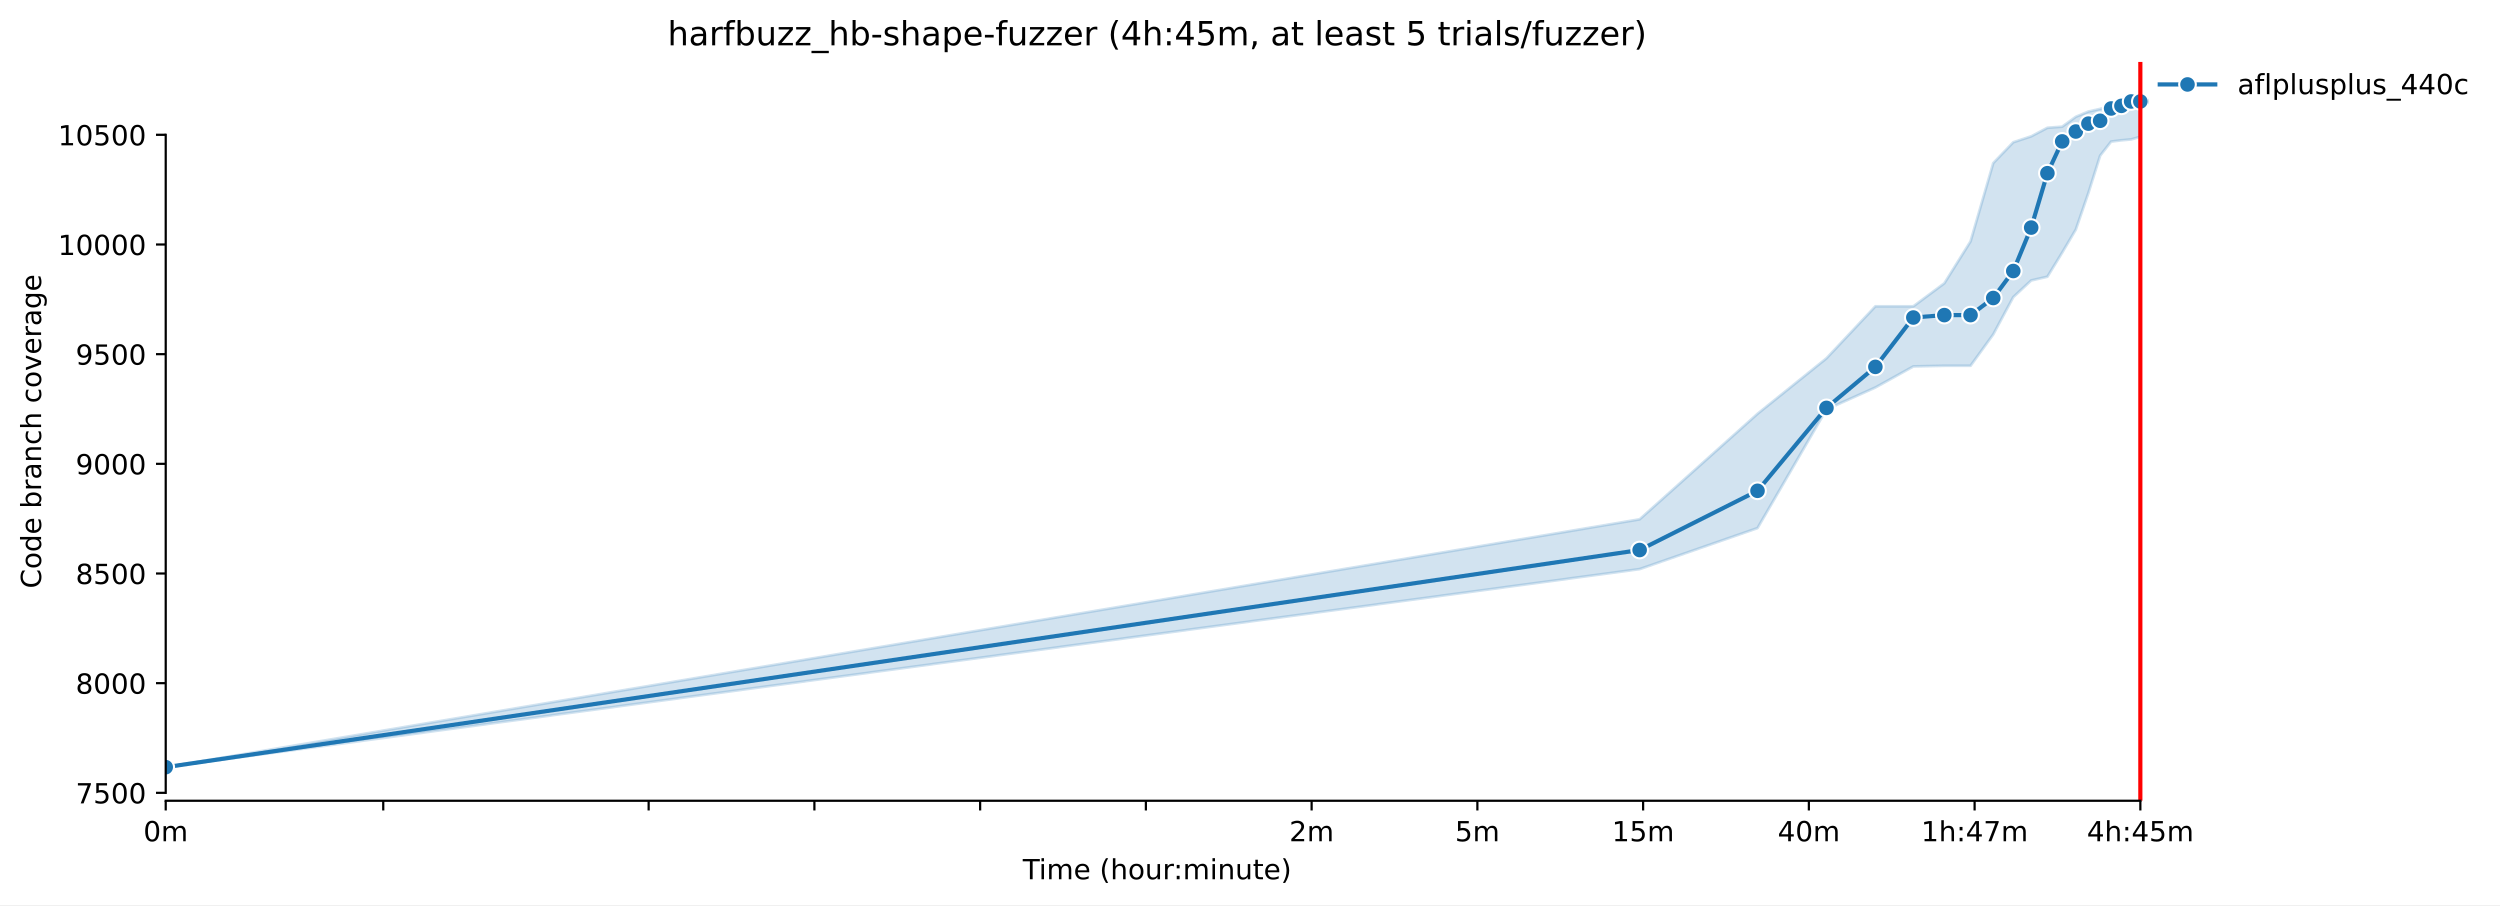
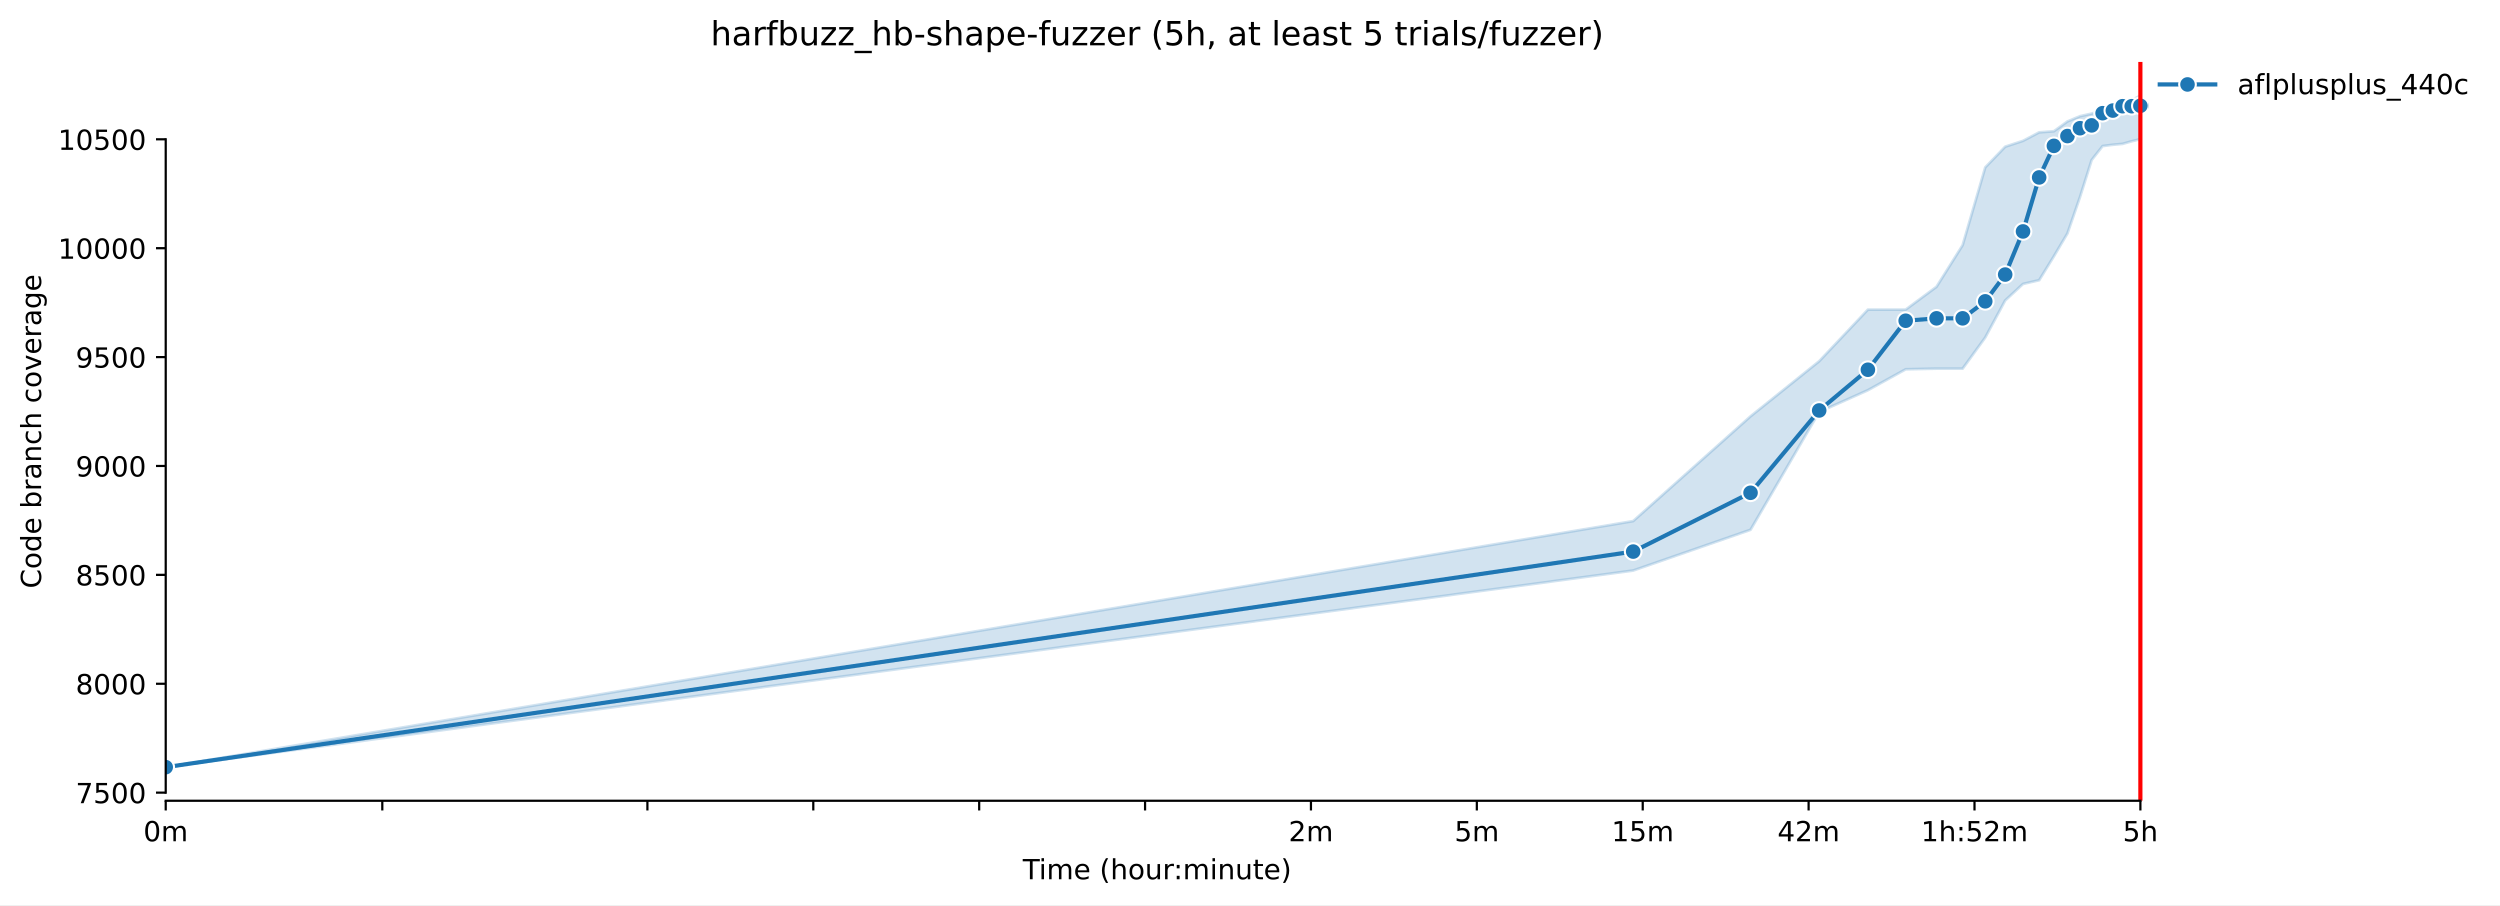
<svg xmlns="http://www.w3.org/2000/svg" xmlns:xlink="http://www.w3.org/1999/xlink" width="900.49pt" height="325.986pt" viewBox="0 0 900.49 325.986" version="1.1">
  <defs>
    <style type="text/css">*{stroke-linejoin: round; stroke-linecap: butt}</style>
  </defs>
  <g id="figure_1">
    <g id="patch_1">
      <path d="M 0 325.986  L 900.49 325.986  L 900.49 0  L 0 0  z " style="fill: #ffffff" />
    </g>
    <g id="axes_1">
      <g id="patch_2">
        <path d="M 59.691 288.43  L 773.931 288.43  L 773.931 22.318  L 59.691 22.318  z " style="fill: #ffffff" />
      </g>
      <g id="FillBetweenPolyCollection_1">
        <defs>
-           <path id="ma1eedfccfa" d="M 59.691 -49.652  L 59.691 -49.652  L 590.593 -120.996  L 633.049 -135.77  L 657.884 -178.513  L 675.505 -186.414  L 689.172 -193.998  L 700.34 -194.235  L 709.781 -194.235  L 717.96 -205.533  L 725.175 -218.965  L 731.628 -224.969  L 737.466 -226.312  L 742.795 -235.003  L 747.698 -243.299  L 752.237 -256.493  L 756.463 -269.924  L 760.416 -274.981  L 764.13 -275.455  L 767.631 -275.771  L 770.942 -276.719  L 770.942 -291.572  L 770.942 -291.572  L 767.631 -290.703  L 764.13 -289.439  L 760.416 -288.017  L 756.463 -286.753  L 752.237 -285.805  L 747.698 -283.909  L 742.795 -280.353  L 737.466 -279.958  L 731.628 -276.877  L 725.175 -274.744  L 717.96 -267.238  L 709.781 -239.032  L 700.34 -223.942  L 689.172 -215.646  L 675.505 -215.646  L 657.884 -196.922  L 633.049 -176.933  L 590.593 -138.93  L 59.691 -49.652  z " style="stroke: #1f77b4; stroke-opacity: 0.2" />
+           <path id="m41f270284f" d="M 59.691 -49.652  L 59.691 -49.652  L 588.268 -120.487  L 630.538 -135.156  L 655.264 -177.594  L 672.808 -185.438  L 686.415 -192.969  L 697.534 -193.204  L 706.934 -193.204  L 715.078 -204.421  L 722.26 -217.757  L 728.685 -223.719  L 734.498 -225.052  L 739.804 -233.681  L 744.685 -241.917  L 749.204 -255.018  L 753.412 -268.353  L 757.347 -273.373  L 761.044 -273.844  L 764.53 -274.158  L 767.827 -275.099  L 770.955 -275.884  L 770.955 -291.572  L 770.955 -291.572  L 767.827 -289.846  L 764.53 -288.984  L 761.044 -287.729  L 757.347 -286.317  L 753.412 -285.061  L 749.204 -284.12  L 744.685 -282.237  L 739.804 -278.708  L 734.498 -278.315  L 728.685 -275.256  L 722.26 -273.138  L 715.078 -265.686  L 706.934 -237.682  L 697.534 -222.699  L 686.415 -214.462  L 672.808 -214.462  L 655.264 -195.871  L 630.538 -176.025  L 588.268 -138.293  L 59.691 -49.652  z " style="stroke: #1f77b4; stroke-opacity: 0.2" />
        </defs>
-         <g clip-path="url(#p4efd208ef8)">
-           <use xlink:href="#ma1eedfccfa" x="0" y="325.986" style="fill: #1f77b4; fill-opacity: 0.2; stroke: #1f77b4; stroke-opacity: 0.2" />
+         <g clip-path="url(#p24d2a6df4f)">
+           <use xlink:href="#m41f270284f" x="0" y="325.986" style="fill: #1f77b4; fill-opacity: 0.2; stroke: #1f77b4; stroke-opacity: 0.2" />
        </g>
      </g>
      <g id="matplotlib.axis_1">
        <g id="xtick_1">
          <g id="line2d_1">
            <defs>
-               <path id="mb1a363448e" d="M 0 0  L 0 3.5  " style="stroke: #000000; stroke-width: 0.8" />
+               <path id="m11e8a8fe04" d="M 0 0  L 0 3.5  " style="stroke: #000000; stroke-width: 0.8" />
            </defs>
            <g>
-               <use xlink:href="#mb1a363448e" x="59.691" y="288.43" style="stroke: #000000; stroke-width: 0.8" />
+               <use xlink:href="#m11e8a8fe04" x="59.691" y="288.43" style="stroke: #000000; stroke-width: 0.8" />
            </g>
          </g>
          <g id="text_1">
            <g transform="translate(51.63906 303.0286) scale(0.1 -0.1)">
              <defs>
                <path id="DejaVuSans-30" d="M 2034 4250  Q 1547 4250 1301 3770  Q 1056 3291 1056 2328  Q 1056 1369 1301 889  Q 1547 409 2034 409  Q 2525 409 2770 889  Q 3016 1369 3016 2328  Q 3016 3291 2770 3770  Q 2525 4250 2034 4250  z M 2034 4750  Q 2819 4750 3233 4129  Q 3647 3509 3647 2328  Q 3647 1150 3233 529  Q 2819 -91 2034 -91  Q 1250 -91 836 529  Q 422 1150 422 2328  Q 422 3509 836 4129  Q 1250 4750 2034 4750  z " transform="scale(0.015625)" />
                <path id="DejaVuSans-6d" d="M 3328 2828  Q 3544 3216 3844 3400  Q 4144 3584 4550 3584  Q 5097 3584 5394 3201  Q 5691 2819 5691 2113  L 5691 0  L 5113 0  L 5113 2094  Q 5113 2597 4934 2840  Q 4756 3084 4391 3084  Q 3944 3084 3684 2787  Q 3425 2491 3425 1978  L 3425 0  L 2847 0  L 2847 2094  Q 2847 2600 2669 2842  Q 2491 3084 2119 3084  Q 1678 3084 1418 2786  Q 1159 2488 1159 1978  L 1159 0  L 581 0  L 581 3500  L 1159 3500  L 1159 2956  Q 1356 3278 1631 3431  Q 1906 3584 2284 3584  Q 2666 3584 2933 3390  Q 3200 3197 3328 2828  z " transform="scale(0.015625)" />
              </defs>
              <use xlink:href="#DejaVuSans-30" />
              <use xlink:href="#DejaVuSans-6d" transform="translate(63.62305 0)" />
            </g>
          </g>
        </g>
        <g id="xtick_2">
          <g id="line2d_2">
            <g>
-               <use xlink:href="#mb1a363448e" x="138.044" y="288.43" style="stroke: #000000; stroke-width: 0.8" />
+               <use xlink:href="#m11e8a8fe04" x="137.7" y="288.43" style="stroke: #000000; stroke-width: 0.8" />
            </g>
          </g>
        </g>
        <g id="xtick_3">
          <g id="line2d_3">
            <g>
-               <use xlink:href="#mb1a363448e" x="233.641" y="288.43" style="stroke: #000000; stroke-width: 0.8" />
+               <use xlink:href="#m11e8a8fe04" x="233.192" y="288.43" style="stroke: #000000; stroke-width: 0.8" />
            </g>
          </g>
        </g>
        <g id="xtick_4">
          <g id="line2d_4">
            <g>
-               <use xlink:href="#mb1a363448e" x="293.342" y="288.43" style="stroke: #000000; stroke-width: 0.8" />
+               <use xlink:href="#m11e8a8fe04" x="292.944" y="288.43" style="stroke: #000000; stroke-width: 0.8" />
            </g>
          </g>
        </g>
        <g id="xtick_5">
          <g id="line2d_5">
            <g>
-               <use xlink:href="#mb1a363448e" x="353.042" y="288.43" style="stroke: #000000; stroke-width: 0.8" />
+               <use xlink:href="#m11e8a8fe04" x="352.696" y="288.43" style="stroke: #000000; stroke-width: 0.8" />
            </g>
          </g>
        </g>
        <g id="xtick_6">
          <g id="line2d_6">
            <g>
-               <use xlink:href="#mb1a363448e" x="412.743" y="288.43" style="stroke: #000000; stroke-width: 0.8" />
+               <use xlink:href="#m11e8a8fe04" x="412.448" y="288.43" style="stroke: #000000; stroke-width: 0.8" />
            </g>
          </g>
        </g>
        <g id="xtick_7">
          <g id="line2d_7">
            <g>
-               <use xlink:href="#mb1a363448e" x="472.443" y="288.43" style="stroke: #000000; stroke-width: 0.8" />
+               <use xlink:href="#m11e8a8fe04" x="472.199" y="288.43" style="stroke: #000000; stroke-width: 0.8" />
            </g>
          </g>
          <g id="text_2">
-             <g transform="translate(464.3916 303.0286) scale(0.1 -0.1)">
+             <g transform="translate(464.1479 303.0286) scale(0.1 -0.1)">
              <defs>
                <path id="DejaVuSans-32" d="M 1228 531  L 3431 531  L 3431 0  L 469 0  L 469 531  Q 828 903 1448 1529  Q 2069 2156 2228 2338  Q 2531 2678 2651 2914  Q 2772 3150 2772 3378  Q 2772 3750 2511 3984  Q 2250 4219 1831 4219  Q 1534 4219 1204 4116  Q 875 4013 500 3803  L 500 4441  Q 881 4594 1212 4672  Q 1544 4750 1819 4750  Q 2544 4750 2975 4387  Q 3406 4025 3406 3419  Q 3406 3131 3298 2873  Q 3191 2616 2906 2266  Q 2828 2175 2409 1742  Q 1991 1309 1228 531  z " transform="scale(0.015625)" />
              </defs>
              <use xlink:href="#DejaVuSans-32" />
              <use xlink:href="#DejaVuSans-6d" transform="translate(63.62305 0)" />
            </g>
          </g>
        </g>
        <g id="xtick_8">
          <g id="line2d_8">
            <g>
-               <use xlink:href="#mb1a363448e" x="532.144" y="288.43" style="stroke: #000000; stroke-width: 0.8" />
+               <use xlink:href="#m11e8a8fe04" x="531.951" y="288.43" style="stroke: #000000; stroke-width: 0.8" />
            </g>
          </g>
          <g id="text_3">
-             <g transform="translate(524.0921 303.0286) scale(0.1 -0.1)">
+             <g transform="translate(523.8997 303.0286) scale(0.1 -0.1)">
              <defs>
                <path id="DejaVuSans-35" d="M 691 4666  L 3169 4666  L 3169 4134  L 1269 4134  L 1269 2991  Q 1406 3038 1543 3061  Q 1681 3084 1819 3084  Q 2600 3084 3056 2656  Q 3513 2228 3513 1497  Q 3513 744 3044 326  Q 2575 -91 1722 -91  Q 1428 -91 1123 -41  Q 819 9 494 109  L 494 744  Q 775 591 1075 516  Q 1375 441 1709 441  Q 2250 441 2565 725  Q 2881 1009 2881 1497  Q 2881 1984 2565 2268  Q 2250 2553 1709 2553  Q 1456 2553 1204 2497  Q 953 2441 691 2322  L 691 4666  z " transform="scale(0.015625)" />
              </defs>
              <use xlink:href="#DejaVuSans-35" />
              <use xlink:href="#DejaVuSans-6d" transform="translate(63.62305 0)" />
            </g>
          </g>
        </g>
        <g id="xtick_9">
          <g id="line2d_9">
            <g>
-               <use xlink:href="#mb1a363448e" x="591.844" y="288.43" style="stroke: #000000; stroke-width: 0.8" />
+               <use xlink:href="#m11e8a8fe04" x="591.703" y="288.43" style="stroke: #000000; stroke-width: 0.8" />
            </g>
          </g>
          <g id="text_4">
-             <g transform="translate(580.6114 303.0286) scale(0.1 -0.1)">
+             <g transform="translate(580.4703 303.0286) scale(0.1 -0.1)">
              <defs>
                <path id="DejaVuSans-31" d="M 794 531  L 1825 531  L 1825 4091  L 703 3866  L 703 4441  L 1819 4666  L 2450 4666  L 2450 531  L 3481 531  L 3481 0  L 794 0  L 794 531  z " transform="scale(0.015625)" />
              </defs>
              <use xlink:href="#DejaVuSans-31" />
              <use xlink:href="#DejaVuSans-35" transform="translate(63.62305 0)" />
              <use xlink:href="#DejaVuSans-6d" transform="translate(127.2461 0)" />
            </g>
          </g>
        </g>
        <g id="xtick_10">
          <g id="line2d_10">
            <g>
-               <use xlink:href="#mb1a363448e" x="651.545" y="288.43" style="stroke: #000000; stroke-width: 0.8" />
+               <use xlink:href="#m11e8a8fe04" x="651.455" y="288.43" style="stroke: #000000; stroke-width: 0.8" />
            </g>
          </g>
          <g id="text_5">
-             <g transform="translate(640.3119 303.0286) scale(0.1 -0.1)">
+             <g transform="translate(640.2222 303.0286) scale(0.1 -0.1)">
              <defs>
                <path id="DejaVuSans-34" d="M 2419 4116  L 825 1625  L 2419 1625  L 2419 4116  z M 2253 4666  L 3047 4666  L 3047 1625  L 3713 1625  L 3713 1100  L 3047 1100  L 3047 0  L 2419 0  L 2419 1100  L 313 1100  L 313 1709  L 2253 4666  z " transform="scale(0.015625)" />
              </defs>
              <use xlink:href="#DejaVuSans-34" />
-               <use xlink:href="#DejaVuSans-30" transform="translate(63.62305 0)" />
+               <use xlink:href="#DejaVuSans-32" transform="translate(63.62305 0)" />
              <use xlink:href="#DejaVuSans-6d" transform="translate(127.2461 0)" />
            </g>
          </g>
        </g>
        <g id="xtick_11">
          <g id="line2d_11">
            <g>
-               <use xlink:href="#mb1a363448e" x="711.245" y="288.43" style="stroke: #000000; stroke-width: 0.8" />
+               <use xlink:href="#m11e8a8fe04" x="711.207" y="288.43" style="stroke: #000000; stroke-width: 0.8" />
            </g>
          </g>
          <g id="text_6">
-             <g transform="translate(691.9781 303.0286) scale(0.1 -0.1)">
+             <g transform="translate(691.9396 303.0286) scale(0.1 -0.1)">
              <defs>
                <path id="DejaVuSans-68" d="M 3513 2113  L 3513 0  L 2938 0  L 2938 2094  Q 2938 2591 2744 2837  Q 2550 3084 2163 3084  Q 1697 3084 1428 2787  Q 1159 2491 1159 1978  L 1159 0  L 581 0  L 581 4863  L 1159 4863  L 1159 2956  Q 1366 3272 1645 3428  Q 1925 3584 2291 3584  Q 2894 3584 3203 3211  Q 3513 2838 3513 2113  z " transform="scale(0.015625)" />
                <path id="DejaVuSans-3a" d="M 750 794  L 1409 794  L 1409 0  L 750 0  L 750 794  z M 750 3309  L 1409 3309  L 1409 2516  L 750 2516  L 750 3309  z " transform="scale(0.015625)" />
-                 <path id="DejaVuSans-37" d="M 525 4666  L 3525 4666  L 3525 4397  L 1831 0  L 1172 0  L 2766 4134  L 525 4134  L 525 4666  z " transform="scale(0.015625)" />
              </defs>
              <use xlink:href="#DejaVuSans-31" />
              <use xlink:href="#DejaVuSans-68" transform="translate(63.62305 0)" />
              <use xlink:href="#DejaVuSans-3a" transform="translate(127.002 0)" />
-               <use xlink:href="#DejaVuSans-34" transform="translate(160.6934 0)" />
-               <use xlink:href="#DejaVuSans-37" transform="translate(224.3164 0)" />
+               <use xlink:href="#DejaVuSans-35" transform="translate(160.6934 0)" />
+               <use xlink:href="#DejaVuSans-32" transform="translate(224.3164 0)" />
              <use xlink:href="#DejaVuSans-6d" transform="translate(287.9395 0)" />
            </g>
          </g>
        </g>
        <g id="xtick_12">
          <g id="line2d_12">
            <g>
-               <use xlink:href="#mb1a363448e" x="770.946" y="288.43" style="stroke: #000000; stroke-width: 0.8" />
+               <use xlink:href="#m11e8a8fe04" x="770.959" y="288.43" style="stroke: #000000; stroke-width: 0.8" />
            </g>
          </g>
          <g id="text_7">
-             <g transform="translate(751.6786 303.0286) scale(0.1 -0.1)">
-               <use xlink:href="#DejaVuSans-34" />
+             <g transform="translate(764.6087 303.0286) scale(0.1 -0.1)">
+               <use xlink:href="#DejaVuSans-35" />
              <use xlink:href="#DejaVuSans-68" transform="translate(63.62305 0)" />
-               <use xlink:href="#DejaVuSans-3a" transform="translate(127.002 0)" />
-               <use xlink:href="#DejaVuSans-34" transform="translate(160.6934 0)" />
-               <use xlink:href="#DejaVuSans-35" transform="translate(224.3164 0)" />
-               <use xlink:href="#DejaVuSans-6d" transform="translate(287.9395 0)" />
            </g>
          </g>
        </g>
        <g id="text_8">
          <g transform="translate(368.4036 316.7067) scale(0.1 -0.1)">
            <defs>
              <path id="DejaVuSans-54" d="M -19 4666  L 3928 4666  L 3928 4134  L 2272 4134  L 2272 0  L 1638 0  L 1638 4134  L -19 4134  L -19 4666  z " transform="scale(0.015625)" />
              <path id="DejaVuSans-69" d="M 603 3500  L 1178 3500  L 1178 0  L 603 0  L 603 3500  z M 603 4863  L 1178 4863  L 1178 4134  L 603 4134  L 603 4863  z " transform="scale(0.015625)" />
              <path id="DejaVuSans-65" d="M 3597 1894  L 3597 1613  L 953 1613  Q 991 1019 1311 708  Q 1631 397 2203 397  Q 2534 397 2845 478  Q 3156 559 3463 722  L 3463 178  Q 3153 47 2828 -22  Q 2503 -91 2169 -91  Q 1331 -91 842 396  Q 353 884 353 1716  Q 353 2575 817 3079  Q 1281 3584 2069 3584  Q 2775 3584 3186 3129  Q 3597 2675 3597 1894  z M 3022 2063  Q 3016 2534 2758 2815  Q 2500 3097 2075 3097  Q 1594 3097 1305 2825  Q 1016 2553 972 2059  L 3022 2063  z " transform="scale(0.015625)" />
              <path id="DejaVuSans-20" transform="scale(0.015625)" />
              <path id="DejaVuSans-28" d="M 1984 4856  Q 1566 4138 1362 3434  Q 1159 2731 1159 2009  Q 1159 1288 1364 580  Q 1569 -128 1984 -844  L 1484 -844  Q 1016 -109 783 600  Q 550 1309 550 2009  Q 550 2706 781 3412  Q 1013 4119 1484 4856  L 1984 4856  z " transform="scale(0.015625)" />
              <path id="DejaVuSans-6f" d="M 1959 3097  Q 1497 3097 1228 2736  Q 959 2375 959 1747  Q 959 1119 1226 758  Q 1494 397 1959 397  Q 2419 397 2687 759  Q 2956 1122 2956 1747  Q 2956 2369 2687 2733  Q 2419 3097 1959 3097  z M 1959 3584  Q 2709 3584 3137 3096  Q 3566 2609 3566 1747  Q 3566 888 3137 398  Q 2709 -91 1959 -91  Q 1206 -91 779 398  Q 353 888 353 1747  Q 353 2609 779 3096  Q 1206 3584 1959 3584  z " transform="scale(0.015625)" />
              <path id="DejaVuSans-75" d="M 544 1381  L 544 3500  L 1119 3500  L 1119 1403  Q 1119 906 1312 657  Q 1506 409 1894 409  Q 2359 409 2629 706  Q 2900 1003 2900 1516  L 2900 3500  L 3475 3500  L 3475 0  L 2900 0  L 2900 538  Q 2691 219 2414 64  Q 2138 -91 1772 -91  Q 1169 -91 856 284  Q 544 659 544 1381  z M 1991 3584  L 1991 3584  z " transform="scale(0.015625)" />
              <path id="DejaVuSans-72" d="M 2631 2963  Q 2534 3019 2420 3045  Q 2306 3072 2169 3072  Q 1681 3072 1420 2755  Q 1159 2438 1159 1844  L 1159 0  L 581 0  L 581 3500  L 1159 3500  L 1159 2956  Q 1341 3275 1631 3429  Q 1922 3584 2338 3584  Q 2397 3584 2469 3576  Q 2541 3569 2628 3553  L 2631 2963  z " transform="scale(0.015625)" />
              <path id="DejaVuSans-6e" d="M 3513 2113  L 3513 0  L 2938 0  L 2938 2094  Q 2938 2591 2744 2837  Q 2550 3084 2163 3084  Q 1697 3084 1428 2787  Q 1159 2491 1159 1978  L 1159 0  L 581 0  L 581 3500  L 1159 3500  L 1159 2956  Q 1366 3272 1645 3428  Q 1925 3584 2291 3584  Q 2894 3584 3203 3211  Q 3513 2838 3513 2113  z " transform="scale(0.015625)" />
              <path id="DejaVuSans-74" d="M 1172 4494  L 1172 3500  L 2356 3500  L 2356 3053  L 1172 3053  L 1172 1153  Q 1172 725 1289 603  Q 1406 481 1766 481  L 2356 481  L 2356 0  L 1766 0  Q 1100 0 847 248  Q 594 497 594 1153  L 594 3053  L 172 3053  L 172 3500  L 594 3500  L 594 4494  L 1172 4494  z " transform="scale(0.015625)" />
              <path id="DejaVuSans-29" d="M 513 4856  L 1013 4856  Q 1481 4119 1714 3412  Q 1947 2706 1947 2009  Q 1947 1309 1714 600  Q 1481 -109 1013 -844  L 513 -844  Q 928 -128 1133 580  Q 1338 1288 1338 2009  Q 1338 2731 1133 3434  Q 928 4138 513 4856  z " transform="scale(0.015625)" />
            </defs>
            <use xlink:href="#DejaVuSans-54" />
            <use xlink:href="#DejaVuSans-69" transform="translate(57.95898 0)" />
            <use xlink:href="#DejaVuSans-6d" transform="translate(85.74219 0)" />
            <use xlink:href="#DejaVuSans-65" transform="translate(183.1543 0)" />
            <use xlink:href="#DejaVuSans-20" transform="translate(244.6777 0)" />
            <use xlink:href="#DejaVuSans-28" transform="translate(276.4648 0)" />
            <use xlink:href="#DejaVuSans-68" transform="translate(315.4785 0)" />
            <use xlink:href="#DejaVuSans-6f" transform="translate(378.8574 0)" />
            <use xlink:href="#DejaVuSans-75" transform="translate(440.0391 0)" />
            <use xlink:href="#DejaVuSans-72" transform="translate(503.418 0)" />
            <use xlink:href="#DejaVuSans-3a" transform="translate(542.7812 0)" />
            <use xlink:href="#DejaVuSans-6d" transform="translate(576.4727 0)" />
            <use xlink:href="#DejaVuSans-69" transform="translate(673.8848 0)" />
            <use xlink:href="#DejaVuSans-6e" transform="translate(701.668 0)" />
            <use xlink:href="#DejaVuSans-75" transform="translate(765.0469 0)" />
            <use xlink:href="#DejaVuSans-74" transform="translate(828.4258 0)" />
            <use xlink:href="#DejaVuSans-65" transform="translate(867.6348 0)" />
            <use xlink:href="#DejaVuSans-29" transform="translate(929.1582 0)" />
          </g>
        </g>
      </g>
      <g id="matplotlib.axis_2">
        <g id="ytick_1">
          <g id="line2d_13">
            <defs>
-               <path id="mf0fd0daef2" d="M 0 0  L -3.5 0  " style="stroke: #000000; stroke-width: 0.8" />
+               <path id="m3fbfa60fd8" d="M 0 0  L -3.5 0  " style="stroke: #000000; stroke-width: 0.8" />
            </defs>
            <g>
-               <use xlink:href="#mf0fd0daef2" x="59.691" y="285.578" style="stroke: #000000; stroke-width: 0.8" />
+               <use xlink:href="#m3fbfa60fd8" x="59.691" y="285.512" style="stroke: #000000; stroke-width: 0.8" />
            </g>
          </g>
          <g id="text_9">
-             <g transform="translate(27.24063 289.3772) scale(0.1 -0.1)">
+             <g transform="translate(27.24063 289.3112) scale(0.1 -0.1)">
+               <defs>
+                 <path id="DejaVuSans-37" d="M 525 4666  L 3525 4666  L 3525 4397  L 1831 0  L 1172 0  L 2766 4134  L 525 4134  L 525 4666  z " transform="scale(0.015625)" />
+               </defs>
              <use xlink:href="#DejaVuSans-37" />
              <use xlink:href="#DejaVuSans-35" transform="translate(63.62305 0)" />
              <use xlink:href="#DejaVuSans-30" transform="translate(127.2461 0)" />
              <use xlink:href="#DejaVuSans-30" transform="translate(190.8691 0)" />
            </g>
          </g>
        </g>
        <g id="ytick_2">
          <g id="line2d_14">
            <g>
-               <use xlink:href="#mf0fd0daef2" x="59.691" y="246.074" style="stroke: #000000; stroke-width: 0.8" />
+               <use xlink:href="#m3fbfa60fd8" x="59.691" y="246.29" style="stroke: #000000; stroke-width: 0.8" />
            </g>
          </g>
          <g id="text_10">
-             <g transform="translate(27.24063 249.8736) scale(0.1 -0.1)">
+             <g transform="translate(27.24063 250.0895) scale(0.1 -0.1)">
              <defs>
                <path id="DejaVuSans-38" d="M 2034 2216  Q 1584 2216 1326 1975  Q 1069 1734 1069 1313  Q 1069 891 1326 650  Q 1584 409 2034 409  Q 2484 409 2743 651  Q 3003 894 3003 1313  Q 3003 1734 2745 1975  Q 2488 2216 2034 2216  z M 1403 2484  Q 997 2584 770 2862  Q 544 3141 544 3541  Q 544 4100 942 4425  Q 1341 4750 2034 4750  Q 2731 4750 3128 4425  Q 3525 4100 3525 3541  Q 3525 3141 3298 2862  Q 3072 2584 2669 2484  Q 3125 2378 3379 2068  Q 3634 1759 3634 1313  Q 3634 634 3220 271  Q 2806 -91 2034 -91  Q 1263 -91 848 271  Q 434 634 434 1313  Q 434 1759 690 2068  Q 947 2378 1403 2484  z M 1172 3481  Q 1172 3119 1398 2916  Q 1625 2713 2034 2713  Q 2441 2713 2670 2916  Q 2900 3119 2900 3481  Q 2900 3844 2670 4047  Q 2441 4250 2034 4250  Q 1625 4250 1398 4047  Q 1172 3844 1172 3481  z " transform="scale(0.015625)" />
              </defs>
              <use xlink:href="#DejaVuSans-38" />
              <use xlink:href="#DejaVuSans-30" transform="translate(63.62305 0)" />
              <use xlink:href="#DejaVuSans-30" transform="translate(127.2461 0)" />
              <use xlink:href="#DejaVuSans-30" transform="translate(190.8691 0)" />
            </g>
          </g>
        </g>
        <g id="ytick_3">
          <g id="line2d_15">
            <g>
-               <use xlink:href="#mf0fd0daef2" x="59.691" y="206.571" style="stroke: #000000; stroke-width: 0.8" />
+               <use xlink:href="#m3fbfa60fd8" x="59.691" y="207.068" style="stroke: #000000; stroke-width: 0.8" />
            </g>
          </g>
          <g id="text_11">
-             <g transform="translate(27.24063 210.37) scale(0.1 -0.1)">
+             <g transform="translate(27.24063 210.8677) scale(0.1 -0.1)">
              <use xlink:href="#DejaVuSans-38" />
              <use xlink:href="#DejaVuSans-35" transform="translate(63.62305 0)" />
              <use xlink:href="#DejaVuSans-30" transform="translate(127.2461 0)" />
              <use xlink:href="#DejaVuSans-30" transform="translate(190.8691 0)" />
            </g>
          </g>
        </g>
        <g id="ytick_4">
          <g id="line2d_16">
            <g>
-               <use xlink:href="#mf0fd0daef2" x="59.691" y="167.067" style="stroke: #000000; stroke-width: 0.8" />
+               <use xlink:href="#m3fbfa60fd8" x="59.691" y="167.847" style="stroke: #000000; stroke-width: 0.8" />
            </g>
          </g>
          <g id="text_12">
-             <g transform="translate(27.24063 170.8664) scale(0.1 -0.1)">
+             <g transform="translate(27.24063 171.6459) scale(0.1 -0.1)">
              <defs>
                <path id="DejaVuSans-39" d="M 703 97  L 703 672  Q 941 559 1184 500  Q 1428 441 1663 441  Q 2288 441 2617 861  Q 2947 1281 2994 2138  Q 2813 1869 2534 1725  Q 2256 1581 1919 1581  Q 1219 1581 811 2004  Q 403 2428 403 3163  Q 403 3881 828 4315  Q 1253 4750 1959 4750  Q 2769 4750 3195 4129  Q 3622 3509 3622 2328  Q 3622 1225 3098 567  Q 2575 -91 1691 -91  Q 1453 -91 1209 -44  Q 966 3 703 97  z M 1959 2075  Q 2384 2075 2632 2365  Q 2881 2656 2881 3163  Q 2881 3666 2632 3958  Q 2384 4250 1959 4250  Q 1534 4250 1286 3958  Q 1038 3666 1038 3163  Q 1038 2656 1286 2365  Q 1534 2075 1959 2075  z " transform="scale(0.015625)" />
              </defs>
              <use xlink:href="#DejaVuSans-39" />
              <use xlink:href="#DejaVuSans-30" transform="translate(63.62305 0)" />
              <use xlink:href="#DejaVuSans-30" transform="translate(127.2461 0)" />
              <use xlink:href="#DejaVuSans-30" transform="translate(190.8691 0)" />
            </g>
          </g>
        </g>
        <g id="ytick_5">
          <g id="line2d_17">
            <g>
-               <use xlink:href="#mf0fd0daef2" x="59.691" y="127.564" style="stroke: #000000; stroke-width: 0.8" />
+               <use xlink:href="#m3fbfa60fd8" x="59.691" y="128.625" style="stroke: #000000; stroke-width: 0.8" />
            </g>
          </g>
          <g id="text_13">
-             <g transform="translate(27.24063 131.3628) scale(0.1 -0.1)">
+             <g transform="translate(27.24063 132.4241) scale(0.1 -0.1)">
              <use xlink:href="#DejaVuSans-39" />
              <use xlink:href="#DejaVuSans-35" transform="translate(63.62305 0)" />
              <use xlink:href="#DejaVuSans-30" transform="translate(127.2461 0)" />
              <use xlink:href="#DejaVuSans-30" transform="translate(190.8691 0)" />
            </g>
          </g>
        </g>
        <g id="ytick_6">
          <g id="line2d_18">
            <g>
-               <use xlink:href="#mf0fd0daef2" x="59.691" y="88.06" style="stroke: #000000; stroke-width: 0.8" />
+               <use xlink:href="#m3fbfa60fd8" x="59.691" y="89.403" style="stroke: #000000; stroke-width: 0.8" />
            </g>
          </g>
          <g id="text_14">
-             <g transform="translate(20.87813 91.85922) scale(0.1 -0.1)">
+             <g transform="translate(20.87813 93.20229) scale(0.1 -0.1)">
              <use xlink:href="#DejaVuSans-31" />
              <use xlink:href="#DejaVuSans-30" transform="translate(63.62305 0)" />
              <use xlink:href="#DejaVuSans-30" transform="translate(127.2461 0)" />
              <use xlink:href="#DejaVuSans-30" transform="translate(190.8691 0)" />
              <use xlink:href="#DejaVuSans-30" transform="translate(254.4922 0)" />
            </g>
          </g>
        </g>
        <g id="ytick_7">
          <g id="line2d_19">
            <g>
-               <use xlink:href="#mf0fd0daef2" x="59.691" y="48.556" style="stroke: #000000; stroke-width: 0.8" />
+               <use xlink:href="#m3fbfa60fd8" x="59.691" y="50.181" style="stroke: #000000; stroke-width: 0.8" />
            </g>
          </g>
          <g id="text_15">
-             <g transform="translate(20.87813 52.35563) scale(0.1 -0.1)">
+             <g transform="translate(20.87813 53.9805) scale(0.1 -0.1)">
              <use xlink:href="#DejaVuSans-31" />
              <use xlink:href="#DejaVuSans-30" transform="translate(63.62305 0)" />
              <use xlink:href="#DejaVuSans-35" transform="translate(127.2461 0)" />
              <use xlink:href="#DejaVuSans-30" transform="translate(190.8691 0)" />
              <use xlink:href="#DejaVuSans-30" transform="translate(254.4922 0)" />
            </g>
          </g>
        </g>
        <g id="text_16">
          <g transform="translate(14.79844 211.9491) rotate(-90) scale(0.1 -0.1)">
            <defs>
              <path id="DejaVuSans-43" d="M 4122 4306  L 4122 3641  Q 3803 3938 3442 4084  Q 3081 4231 2675 4231  Q 1875 4231 1450 3742  Q 1025 3253 1025 2328  Q 1025 1406 1450 917  Q 1875 428 2675 428  Q 3081 428 3442 575  Q 3803 722 4122 1019  L 4122 359  Q 3791 134 3420 21  Q 3050 -91 2638 -91  Q 1578 -91 968 557  Q 359 1206 359 2328  Q 359 3453 968 4101  Q 1578 4750 2638 4750  Q 3056 4750 3426 4639  Q 3797 4528 4122 4306  z " transform="scale(0.015625)" />
              <path id="DejaVuSans-64" d="M 2906 2969  L 2906 4863  L 3481 4863  L 3481 0  L 2906 0  L 2906 525  Q 2725 213 2448 61  Q 2172 -91 1784 -91  Q 1150 -91 751 415  Q 353 922 353 1747  Q 353 2572 751 3078  Q 1150 3584 1784 3584  Q 2172 3584 2448 3432  Q 2725 3281 2906 2969  z M 947 1747  Q 947 1113 1208 752  Q 1469 391 1925 391  Q 2381 391 2643 752  Q 2906 1113 2906 1747  Q 2906 2381 2643 2742  Q 2381 3103 1925 3103  Q 1469 3103 1208 2742  Q 947 2381 947 1747  z " transform="scale(0.015625)" />
              <path id="DejaVuSans-62" d="M 3116 1747  Q 3116 2381 2855 2742  Q 2594 3103 2138 3103  Q 1681 3103 1420 2742  Q 1159 2381 1159 1747  Q 1159 1113 1420 752  Q 1681 391 2138 391  Q 2594 391 2855 752  Q 3116 1113 3116 1747  z M 1159 2969  Q 1341 3281 1617 3432  Q 1894 3584 2278 3584  Q 2916 3584 3314 3078  Q 3713 2572 3713 1747  Q 3713 922 3314 415  Q 2916 -91 2278 -91  Q 1894 -91 1617 61  Q 1341 213 1159 525  L 1159 0  L 581 0  L 581 4863  L 1159 4863  L 1159 2969  z " transform="scale(0.015625)" />
              <path id="DejaVuSans-61" d="M 2194 1759  Q 1497 1759 1228 1600  Q 959 1441 959 1056  Q 959 750 1161 570  Q 1363 391 1709 391  Q 2188 391 2477 730  Q 2766 1069 2766 1631  L 2766 1759  L 2194 1759  z M 3341 1997  L 3341 0  L 2766 0  L 2766 531  Q 2569 213 2275 61  Q 1981 -91 1556 -91  Q 1019 -91 701 211  Q 384 513 384 1019  Q 384 1609 779 1909  Q 1175 2209 1959 2209  L 2766 2209  L 2766 2266  Q 2766 2663 2505 2880  Q 2244 3097 1772 3097  Q 1472 3097 1187 3025  Q 903 2953 641 2809  L 641 3341  Q 956 3463 1253 3523  Q 1550 3584 1831 3584  Q 2591 3584 2966 3190  Q 3341 2797 3341 1997  z " transform="scale(0.015625)" />
              <path id="DejaVuSans-63" d="M 3122 3366  L 3122 2828  Q 2878 2963 2633 3030  Q 2388 3097 2138 3097  Q 1578 3097 1268 2742  Q 959 2388 959 1747  Q 959 1106 1268 751  Q 1578 397 2138 397  Q 2388 397 2633 464  Q 2878 531 3122 666  L 3122 134  Q 2881 22 2623 -34  Q 2366 -91 2075 -91  Q 1284 -91 818 406  Q 353 903 353 1747  Q 353 2603 823 3093  Q 1294 3584 2113 3584  Q 2378 3584 2631 3529  Q 2884 3475 3122 3366  z " transform="scale(0.015625)" />
              <path id="DejaVuSans-76" d="M 191 3500  L 800 3500  L 1894 563  L 2988 3500  L 3597 3500  L 2284 0  L 1503 0  L 191 3500  z " transform="scale(0.015625)" />
              <path id="DejaVuSans-67" d="M 2906 1791  Q 2906 2416 2648 2759  Q 2391 3103 1925 3103  Q 1463 3103 1205 2759  Q 947 2416 947 1791  Q 947 1169 1205 825  Q 1463 481 1925 481  Q 2391 481 2648 825  Q 2906 1169 2906 1791  z M 3481 434  Q 3481 -459 3084 -895  Q 2688 -1331 1869 -1331  Q 1566 -1331 1297 -1286  Q 1028 -1241 775 -1147  L 775 -588  Q 1028 -725 1275 -790  Q 1522 -856 1778 -856  Q 2344 -856 2625 -561  Q 2906 -266 2906 331  L 2906 616  Q 2728 306 2450 153  Q 2172 0 1784 0  Q 1141 0 747 490  Q 353 981 353 1791  Q 353 2603 747 3093  Q 1141 3584 1784 3584  Q 2172 3584 2450 3431  Q 2728 3278 2906 2969  L 2906 3500  L 3481 3500  L 3481 434  z " transform="scale(0.015625)" />
            </defs>
            <use xlink:href="#DejaVuSans-43" />
            <use xlink:href="#DejaVuSans-6f" transform="translate(69.82422 0)" />
            <use xlink:href="#DejaVuSans-64" transform="translate(131.0059 0)" />
            <use xlink:href="#DejaVuSans-65" transform="translate(194.4824 0)" />
            <use xlink:href="#DejaVuSans-20" transform="translate(256.0059 0)" />
            <use xlink:href="#DejaVuSans-62" transform="translate(287.793 0)" />
            <use xlink:href="#DejaVuSans-72" transform="translate(351.2695 0)" />
            <use xlink:href="#DejaVuSans-61" transform="translate(392.3828 0)" />
            <use xlink:href="#DejaVuSans-6e" transform="translate(453.6621 0)" />
            <use xlink:href="#DejaVuSans-63" transform="translate(517.041 0)" />
            <use xlink:href="#DejaVuSans-68" transform="translate(572.0215 0)" />
            <use xlink:href="#DejaVuSans-20" transform="translate(635.4004 0)" />
            <use xlink:href="#DejaVuSans-63" transform="translate(667.1875 0)" />
            <use xlink:href="#DejaVuSans-6f" transform="translate(722.168 0)" />
            <use xlink:href="#DejaVuSans-76" transform="translate(783.3496 0)" />
            <use xlink:href="#DejaVuSans-65" transform="translate(842.5293 0)" />
            <use xlink:href="#DejaVuSans-72" transform="translate(904.0527 0)" />
            <use xlink:href="#DejaVuSans-61" transform="translate(945.166 0)" />
            <use xlink:href="#DejaVuSans-67" transform="translate(1006.445 0)" />
            <use xlink:href="#DejaVuSans-65" transform="translate(1069.922 0)" />
          </g>
        </g>
      </g>
      <g id="line2d_20">
-         <path d="M 59.691 276.334  L 590.593 198.117  L 633.049 176.785  L 657.884 146.92  L 675.505 132.146  L 689.172 114.369  L 700.34 113.5  L 709.781 113.5  L 717.96 107.338  L 725.175 97.62  L 731.628 81.976  L 737.466 62.383  L 742.795 50.927  L 747.698 47.371  L 752.237 44.527  L 756.463 43.5  L 760.416 39.076  L 764.13 38.127  L 767.631 36.547  L 770.942 36.547  " clip-path="url(#p4efd208ef8)" style="fill: none; stroke: #1f77b4; stroke-width: 1.5; stroke-linecap: square" />
+         <path d="M 59.691 276.334  L 588.268 198.675  L 630.538 177.495  L 655.264 147.844  L 672.808 133.175  L 686.415 115.525  L 697.534 114.662  L 706.934 114.662  L 715.078 108.543  L 722.26 98.895  L 728.685 83.363  L 734.498 63.909  L 739.804 52.535  L 744.685 49.005  L 749.204 46.181  L 753.412 45.161  L 757.347 40.768  L 761.044 39.827  L 764.53 38.258  L 767.827 38.258  L 770.955 38.101  " clip-path="url(#p24d2a6df4f)" style="fill: none; stroke: #1f77b4; stroke-width: 1.5; stroke-linecap: square" />
        <defs>
-           <path id="mc077514d1e" d="M 0 3  C 0.796 3 1.559 2.684 2.121 2.121  C 2.684 1.559 3 0.796 3 0  C 3 -0.796 2.684 -1.559 2.121 -2.121  C 1.559 -2.684 0.796 -3 0 -3  C -0.796 -3 -1.559 -2.684 -2.121 -2.121  C -2.684 -1.559 -3 -0.796 -3 0  C -3 0.796 -2.684 1.559 -2.121 2.121  C -1.559 2.684 -0.796 3 0 3  z " style="stroke: #ffffff; stroke-width: 0.75" />
+           <path id="m00c18eb83b" d="M 0 3  C 0.796 3 1.559 2.684 2.121 2.121  C 2.684 1.559 3 0.796 3 0  C 3 -0.796 2.684 -1.559 2.121 -2.121  C 1.559 -2.684 0.796 -3 0 -3  C -0.796 -3 -1.559 -2.684 -2.121 -2.121  C -2.684 -1.559 -3 -0.796 -3 0  C -3 0.796 -2.684 1.559 -2.121 2.121  C -1.559 2.684 -0.796 3 0 3  z " style="stroke: #ffffff; stroke-width: 0.75" />
        </defs>
-         <g clip-path="url(#p4efd208ef8)">
-           <use xlink:href="#mc077514d1e" x="59.691" y="276.334" style="fill: #1f77b4; stroke: #ffffff; stroke-width: 0.75" />
-           <use xlink:href="#mc077514d1e" x="590.593" y="198.117" style="fill: #1f77b4; stroke: #ffffff; stroke-width: 0.75" />
-           <use xlink:href="#mc077514d1e" x="633.049" y="176.785" style="fill: #1f77b4; stroke: #ffffff; stroke-width: 0.75" />
-           <use xlink:href="#mc077514d1e" x="657.884" y="146.92" style="fill: #1f77b4; stroke: #ffffff; stroke-width: 0.75" />
-           <use xlink:href="#mc077514d1e" x="675.505" y="132.146" style="fill: #1f77b4; stroke: #ffffff; stroke-width: 0.75" />
-           <use xlink:href="#mc077514d1e" x="689.172" y="114.369" style="fill: #1f77b4; stroke: #ffffff; stroke-width: 0.75" />
-           <use xlink:href="#mc077514d1e" x="700.34" y="113.5" style="fill: #1f77b4; stroke: #ffffff; stroke-width: 0.75" />
-           <use xlink:href="#mc077514d1e" x="709.781" y="113.5" style="fill: #1f77b4; stroke: #ffffff; stroke-width: 0.75" />
-           <use xlink:href="#mc077514d1e" x="717.96" y="107.338" style="fill: #1f77b4; stroke: #ffffff; stroke-width: 0.75" />
-           <use xlink:href="#mc077514d1e" x="725.175" y="97.62" style="fill: #1f77b4; stroke: #ffffff; stroke-width: 0.75" />
-           <use xlink:href="#mc077514d1e" x="731.628" y="81.976" style="fill: #1f77b4; stroke: #ffffff; stroke-width: 0.75" />
-           <use xlink:href="#mc077514d1e" x="737.466" y="62.383" style="fill: #1f77b4; stroke: #ffffff; stroke-width: 0.75" />
-           <use xlink:href="#mc077514d1e" x="742.795" y="50.927" style="fill: #1f77b4; stroke: #ffffff; stroke-width: 0.75" />
-           <use xlink:href="#mc077514d1e" x="747.698" y="47.371" style="fill: #1f77b4; stroke: #ffffff; stroke-width: 0.75" />
-           <use xlink:href="#mc077514d1e" x="752.237" y="44.527" style="fill: #1f77b4; stroke: #ffffff; stroke-width: 0.75" />
-           <use xlink:href="#mc077514d1e" x="756.463" y="43.5" style="fill: #1f77b4; stroke: #ffffff; stroke-width: 0.75" />
-           <use xlink:href="#mc077514d1e" x="760.416" y="39.076" style="fill: #1f77b4; stroke: #ffffff; stroke-width: 0.75" />
-           <use xlink:href="#mc077514d1e" x="764.13" y="38.127" style="fill: #1f77b4; stroke: #ffffff; stroke-width: 0.75" />
-           <use xlink:href="#mc077514d1e" x="767.631" y="36.547" style="fill: #1f77b4; stroke: #ffffff; stroke-width: 0.75" />
-           <use xlink:href="#mc077514d1e" x="770.942" y="36.547" style="fill: #1f77b4; stroke: #ffffff; stroke-width: 0.75" />
+         <g clip-path="url(#p24d2a6df4f)">
+           <use xlink:href="#m00c18eb83b" x="59.691" y="276.334" style="fill: #1f77b4; stroke: #ffffff; stroke-width: 0.75" />
+           <use xlink:href="#m00c18eb83b" x="588.268" y="198.675" style="fill: #1f77b4; stroke: #ffffff; stroke-width: 0.75" />
+           <use xlink:href="#m00c18eb83b" x="630.538" y="177.495" style="fill: #1f77b4; stroke: #ffffff; stroke-width: 0.75" />
+           <use xlink:href="#m00c18eb83b" x="655.264" y="147.844" style="fill: #1f77b4; stroke: #ffffff; stroke-width: 0.75" />
+           <use xlink:href="#m00c18eb83b" x="672.808" y="133.175" style="fill: #1f77b4; stroke: #ffffff; stroke-width: 0.75" />
+           <use xlink:href="#m00c18eb83b" x="686.415" y="115.525" style="fill: #1f77b4; stroke: #ffffff; stroke-width: 0.75" />
+           <use xlink:href="#m00c18eb83b" x="697.534" y="114.662" style="fill: #1f77b4; stroke: #ffffff; stroke-width: 0.75" />
+           <use xlink:href="#m00c18eb83b" x="706.934" y="114.662" style="fill: #1f77b4; stroke: #ffffff; stroke-width: 0.75" />
+           <use xlink:href="#m00c18eb83b" x="715.078" y="108.543" style="fill: #1f77b4; stroke: #ffffff; stroke-width: 0.75" />
+           <use xlink:href="#m00c18eb83b" x="722.26" y="98.895" style="fill: #1f77b4; stroke: #ffffff; stroke-width: 0.75" />
+           <use xlink:href="#m00c18eb83b" x="728.685" y="83.363" style="fill: #1f77b4; stroke: #ffffff; stroke-width: 0.75" />
+           <use xlink:href="#m00c18eb83b" x="734.498" y="63.909" style="fill: #1f77b4; stroke: #ffffff; stroke-width: 0.75" />
+           <use xlink:href="#m00c18eb83b" x="739.804" y="52.535" style="fill: #1f77b4; stroke: #ffffff; stroke-width: 0.75" />
+           <use xlink:href="#m00c18eb83b" x="744.685" y="49.005" style="fill: #1f77b4; stroke: #ffffff; stroke-width: 0.75" />
+           <use xlink:href="#m00c18eb83b" x="749.204" y="46.181" style="fill: #1f77b4; stroke: #ffffff; stroke-width: 0.75" />
+           <use xlink:href="#m00c18eb83b" x="753.412" y="45.161" style="fill: #1f77b4; stroke: #ffffff; stroke-width: 0.75" />
+           <use xlink:href="#m00c18eb83b" x="757.347" y="40.768" style="fill: #1f77b4; stroke: #ffffff; stroke-width: 0.75" />
+           <use xlink:href="#m00c18eb83b" x="761.044" y="39.827" style="fill: #1f77b4; stroke: #ffffff; stroke-width: 0.75" />
+           <use xlink:href="#m00c18eb83b" x="764.53" y="38.258" style="fill: #1f77b4; stroke: #ffffff; stroke-width: 0.75" />
+           <use xlink:href="#m00c18eb83b" x="767.827" y="38.258" style="fill: #1f77b4; stroke: #ffffff; stroke-width: 0.75" />
+           <use xlink:href="#m00c18eb83b" x="770.955" y="38.101" style="fill: #1f77b4; stroke: #ffffff; stroke-width: 0.75" />
        </g>
      </g>
      <g id="line2d_21" />
      <g id="line2d_22">
-         <path d="M 770.942 288.43  L 770.942 22.318  " clip-path="url(#p4efd208ef8)" style="fill: none; stroke: #ff0000; stroke-width: 1.5; stroke-linecap: square" />
+         <path d="M 770.955 288.43  L 770.955 22.318  " clip-path="url(#p24d2a6df4f)" style="fill: none; stroke: #ff0000; stroke-width: 1.5; stroke-linecap: square" />
      </g>
      <g id="patch_3">
-         <path d="M 59.691 285.578  L 59.691 48.556  " style="fill: none; stroke: #000000; stroke-width: 0.8; stroke-linejoin: miter; stroke-linecap: square" />
+         <path d="M 59.691 285.512  L 59.691 50.181  " style="fill: none; stroke: #000000; stroke-width: 0.8; stroke-linejoin: miter; stroke-linecap: square" />
      </g>
      <g id="patch_4">
-         <path d="M 59.691 288.43  L 770.946 288.43  " style="fill: none; stroke: #000000; stroke-width: 0.8; stroke-linejoin: miter; stroke-linecap: square" />
+         <path d="M 59.691 288.43  L 770.959 288.43  " style="fill: none; stroke: #000000; stroke-width: 0.8; stroke-linejoin: miter; stroke-linecap: square" />
      </g>
      <g id="text_17">
-         <g transform="translate(240.4734 16.31812) scale(0.12 -0.12)">
+         <g transform="translate(255.9741 16.31812) scale(0.12 -0.12)">
          <defs>
            <path id="DejaVuSans-66" d="M 2375 4863  L 2375 4384  L 1825 4384  Q 1516 4384 1395 4259  Q 1275 4134 1275 3809  L 1275 3500  L 2222 3500  L 2222 3053  L 1275 3053  L 1275 0  L 697 0  L 697 3053  L 147 3053  L 147 3500  L 697 3500  L 697 3744  Q 697 4328 969 4595  Q 1241 4863 1831 4863  L 2375 4863  z " transform="scale(0.015625)" />
            <path id="DejaVuSans-7a" d="M 353 3500  L 3084 3500  L 3084 2975  L 922 459  L 3084 459  L 3084 0  L 275 0  L 275 525  L 2438 3041  L 353 3041  L 353 3500  z " transform="scale(0.015625)" />
            <path id="DejaVuSans-5f" d="M 3263 -1063  L 3263 -1509  L -63 -1509  L -63 -1063  L 3263 -1063  z " transform="scale(0.015625)" />
            <path id="DejaVuSans-2d" d="M 313 2009  L 1997 2009  L 1997 1497  L 313 1497  L 313 2009  z " transform="scale(0.015625)" />
            <path id="DejaVuSans-73" d="M 2834 3397  L 2834 2853  Q 2591 2978 2328 3040  Q 2066 3103 1784 3103  Q 1356 3103 1142 2972  Q 928 2841 928 2578  Q 928 2378 1081 2264  Q 1234 2150 1697 2047  L 1894 2003  Q 2506 1872 2764 1633  Q 3022 1394 3022 966  Q 3022 478 2636 193  Q 2250 -91 1575 -91  Q 1294 -91 989 -36  Q 684 19 347 128  L 347 722  Q 666 556 975 473  Q 1284 391 1588 391  Q 1994 391 2212 530  Q 2431 669 2431 922  Q 2431 1156 2273 1281  Q 2116 1406 1581 1522  L 1381 1569  Q 847 1681 609 1914  Q 372 2147 372 2553  Q 372 3047 722 3315  Q 1072 3584 1716 3584  Q 2034 3584 2315 3537  Q 2597 3491 2834 3397  z " transform="scale(0.015625)" />
            <path id="DejaVuSans-70" d="M 1159 525  L 1159 -1331  L 581 -1331  L 581 3500  L 1159 3500  L 1159 2969  Q 1341 3281 1617 3432  Q 1894 3584 2278 3584  Q 2916 3584 3314 3078  Q 3713 2572 3713 1747  Q 3713 922 3314 415  Q 2916 -91 2278 -91  Q 1894 -91 1617 61  Q 1341 213 1159 525  z M 3116 1747  Q 3116 2381 2855 2742  Q 2594 3103 2138 3103  Q 1681 3103 1420 2742  Q 1159 2381 1159 1747  Q 1159 1113 1420 752  Q 1681 391 2138 391  Q 2594 391 2855 752  Q 3116 1113 3116 1747  z " transform="scale(0.015625)" />
            <path id="DejaVuSans-2c" d="M 750 794  L 1409 794  L 1409 256  L 897 -744  L 494 -744  L 750 256  L 750 794  z " transform="scale(0.015625)" />
            <path id="DejaVuSans-6c" d="M 603 4863  L 1178 4863  L 1178 0  L 603 0  L 603 4863  z " transform="scale(0.015625)" />
            <path id="DejaVuSans-2f" d="M 1625 4666  L 2156 4666  L 531 -594  L 0 -594  L 1625 4666  z " transform="scale(0.015625)" />
          </defs>
          <use xlink:href="#DejaVuSans-68" />
          <use xlink:href="#DejaVuSans-61" transform="translate(63.37891 0)" />
          <use xlink:href="#DejaVuSans-72" transform="translate(124.6582 0)" />
          <use xlink:href="#DejaVuSans-66" transform="translate(165.7715 0)" />
          <use xlink:href="#DejaVuSans-62" transform="translate(200.9766 0)" />
          <use xlink:href="#DejaVuSans-75" transform="translate(264.4531 0)" />
          <use xlink:href="#DejaVuSans-7a" transform="translate(327.832 0)" />
          <use xlink:href="#DejaVuSans-7a" transform="translate(380.3223 0)" />
          <use xlink:href="#DejaVuSans-5f" transform="translate(432.8125 0)" />
          <use xlink:href="#DejaVuSans-68" transform="translate(482.8125 0)" />
          <use xlink:href="#DejaVuSans-62" transform="translate(546.1914 0)" />
          <use xlink:href="#DejaVuSans-2d" transform="translate(609.668 0)" />
          <use xlink:href="#DejaVuSans-73" transform="translate(645.752 0)" />
          <use xlink:href="#DejaVuSans-68" transform="translate(697.8516 0)" />
          <use xlink:href="#DejaVuSans-61" transform="translate(761.2305 0)" />
          <use xlink:href="#DejaVuSans-70" transform="translate(822.5098 0)" />
          <use xlink:href="#DejaVuSans-65" transform="translate(885.9863 0)" />
          <use xlink:href="#DejaVuSans-2d" transform="translate(947.5098 0)" />
          <use xlink:href="#DejaVuSans-66" transform="translate(983.5938 0)" />
          <use xlink:href="#DejaVuSans-75" transform="translate(1018.799 0)" />
          <use xlink:href="#DejaVuSans-7a" transform="translate(1082.178 0)" />
          <use xlink:href="#DejaVuSans-7a" transform="translate(1134.668 0)" />
          <use xlink:href="#DejaVuSans-65" transform="translate(1187.158 0)" />
          <use xlink:href="#DejaVuSans-72" transform="translate(1248.682 0)" />
          <use xlink:href="#DejaVuSans-20" transform="translate(1289.795 0)" />
          <use xlink:href="#DejaVuSans-28" transform="translate(1321.582 0)" />
-           <use xlink:href="#DejaVuSans-34" transform="translate(1360.596 0)" />
+           <use xlink:href="#DejaVuSans-35" transform="translate(1360.596 0)" />
          <use xlink:href="#DejaVuSans-68" transform="translate(1424.219 0)" />
-           <use xlink:href="#DejaVuSans-3a" transform="translate(1487.598 0)" />
-           <use xlink:href="#DejaVuSans-34" transform="translate(1521.289 0)" />
-           <use xlink:href="#DejaVuSans-35" transform="translate(1584.912 0)" />
-           <use xlink:href="#DejaVuSans-6d" transform="translate(1648.535 0)" />
-           <use xlink:href="#DejaVuSans-2c" transform="translate(1745.947 0)" />
-           <use xlink:href="#DejaVuSans-20" transform="translate(1777.734 0)" />
-           <use xlink:href="#DejaVuSans-61" transform="translate(1809.521 0)" />
-           <use xlink:href="#DejaVuSans-74" transform="translate(1870.801 0)" />
-           <use xlink:href="#DejaVuSans-20" transform="translate(1910.01 0)" />
-           <use xlink:href="#DejaVuSans-6c" transform="translate(1941.797 0)" />
-           <use xlink:href="#DejaVuSans-65" transform="translate(1969.58 0)" />
-           <use xlink:href="#DejaVuSans-61" transform="translate(2031.104 0)" />
-           <use xlink:href="#DejaVuSans-73" transform="translate(2092.383 0)" />
-           <use xlink:href="#DejaVuSans-74" transform="translate(2144.482 0)" />
-           <use xlink:href="#DejaVuSans-20" transform="translate(2183.691 0)" />
-           <use xlink:href="#DejaVuSans-35" transform="translate(2215.479 0)" />
-           <use xlink:href="#DejaVuSans-20" transform="translate(2279.102 0)" />
-           <use xlink:href="#DejaVuSans-74" transform="translate(2310.889 0)" />
-           <use xlink:href="#DejaVuSans-72" transform="translate(2350.098 0)" />
-           <use xlink:href="#DejaVuSans-69" transform="translate(2391.211 0)" />
-           <use xlink:href="#DejaVuSans-61" transform="translate(2418.994 0)" />
-           <use xlink:href="#DejaVuSans-6c" transform="translate(2480.273 0)" />
-           <use xlink:href="#DejaVuSans-73" transform="translate(2508.057 0)" />
-           <use xlink:href="#DejaVuSans-2f" transform="translate(2560.156 0)" />
-           <use xlink:href="#DejaVuSans-66" transform="translate(2593.848 0)" />
-           <use xlink:href="#DejaVuSans-75" transform="translate(2629.053 0)" />
-           <use xlink:href="#DejaVuSans-7a" transform="translate(2692.432 0)" />
-           <use xlink:href="#DejaVuSans-7a" transform="translate(2744.922 0)" />
-           <use xlink:href="#DejaVuSans-65" transform="translate(2797.412 0)" />
-           <use xlink:href="#DejaVuSans-72" transform="translate(2858.936 0)" />
-           <use xlink:href="#DejaVuSans-29" transform="translate(2900.049 0)" />
+           <use xlink:href="#DejaVuSans-2c" transform="translate(1487.598 0)" />
+           <use xlink:href="#DejaVuSans-20" transform="translate(1519.385 0)" />
+           <use xlink:href="#DejaVuSans-61" transform="translate(1551.172 0)" />
+           <use xlink:href="#DejaVuSans-74" transform="translate(1612.451 0)" />
+           <use xlink:href="#DejaVuSans-20" transform="translate(1651.66 0)" />
+           <use xlink:href="#DejaVuSans-6c" transform="translate(1683.447 0)" />
+           <use xlink:href="#DejaVuSans-65" transform="translate(1711.23 0)" />
+           <use xlink:href="#DejaVuSans-61" transform="translate(1772.754 0)" />
+           <use xlink:href="#DejaVuSans-73" transform="translate(1834.033 0)" />
+           <use xlink:href="#DejaVuSans-74" transform="translate(1886.133 0)" />
+           <use xlink:href="#DejaVuSans-20" transform="translate(1925.342 0)" />
+           <use xlink:href="#DejaVuSans-35" transform="translate(1957.129 0)" />
+           <use xlink:href="#DejaVuSans-20" transform="translate(2020.752 0)" />
+           <use xlink:href="#DejaVuSans-74" transform="translate(2052.539 0)" />
+           <use xlink:href="#DejaVuSans-72" transform="translate(2091.748 0)" />
+           <use xlink:href="#DejaVuSans-69" transform="translate(2132.861 0)" />
+           <use xlink:href="#DejaVuSans-61" transform="translate(2160.645 0)" />
+           <use xlink:href="#DejaVuSans-6c" transform="translate(2221.924 0)" />
+           <use xlink:href="#DejaVuSans-73" transform="translate(2249.707 0)" />
+           <use xlink:href="#DejaVuSans-2f" transform="translate(2301.807 0)" />
+           <use xlink:href="#DejaVuSans-66" transform="translate(2335.498 0)" />
+           <use xlink:href="#DejaVuSans-75" transform="translate(2370.703 0)" />
+           <use xlink:href="#DejaVuSans-7a" transform="translate(2434.082 0)" />
+           <use xlink:href="#DejaVuSans-7a" transform="translate(2486.572 0)" />
+           <use xlink:href="#DejaVuSans-65" transform="translate(2539.062 0)" />
+           <use xlink:href="#DejaVuSans-72" transform="translate(2600.586 0)" />
+           <use xlink:href="#DejaVuSans-29" transform="translate(2641.699 0)" />
        </g>
      </g>
      <g id="legend_1">
        <g id="line2d_23">
          <path d="M 777.931 30.417  L 787.931 30.417  L 797.931 30.417  " style="fill: none; stroke: #1f77b4; stroke-width: 1.5; stroke-linecap: square" />
          <g>
-             <use xlink:href="#mc077514d1e" x="787.931" y="30.417" style="fill: #1f77b4; stroke: #ffffff; stroke-width: 0.75" />
+             <use xlink:href="#m00c18eb83b" x="787.931" y="30.417" style="fill: #1f77b4; stroke: #ffffff; stroke-width: 0.75" />
          </g>
        </g>
        <g id="text_18">
          <g transform="translate(805.9306 33.91656) scale(0.1 -0.1)">
            <use xlink:href="#DejaVuSans-61" />
            <use xlink:href="#DejaVuSans-66" transform="translate(61.2793 0)" />
            <use xlink:href="#DejaVuSans-6c" transform="translate(96.48438 0)" />
            <use xlink:href="#DejaVuSans-70" transform="translate(124.2676 0)" />
            <use xlink:href="#DejaVuSans-6c" transform="translate(187.7441 0)" />
            <use xlink:href="#DejaVuSans-75" transform="translate(215.5273 0)" />
            <use xlink:href="#DejaVuSans-73" transform="translate(278.9062 0)" />
            <use xlink:href="#DejaVuSans-70" transform="translate(331.0059 0)" />
            <use xlink:href="#DejaVuSans-6c" transform="translate(394.4824 0)" />
            <use xlink:href="#DejaVuSans-75" transform="translate(422.2656 0)" />
            <use xlink:href="#DejaVuSans-73" transform="translate(485.6445 0)" />
            <use xlink:href="#DejaVuSans-5f" transform="translate(537.7441 0)" />
            <use xlink:href="#DejaVuSans-34" transform="translate(587.7441 0)" />
            <use xlink:href="#DejaVuSans-34" transform="translate(651.3672 0)" />
            <use xlink:href="#DejaVuSans-30" transform="translate(714.9902 0)" />
            <use xlink:href="#DejaVuSans-63" transform="translate(778.6133 0)" />
          </g>
        </g>
      </g>
    </g>
  </g>
  <defs>
-     <clipPath id="p4efd208ef8">
+     <clipPath id="p24d2a6df4f">
      <rect x="59.691" y="22.318" width="714.24" height="266.112" />
    </clipPath>
  </defs>
</svg>
